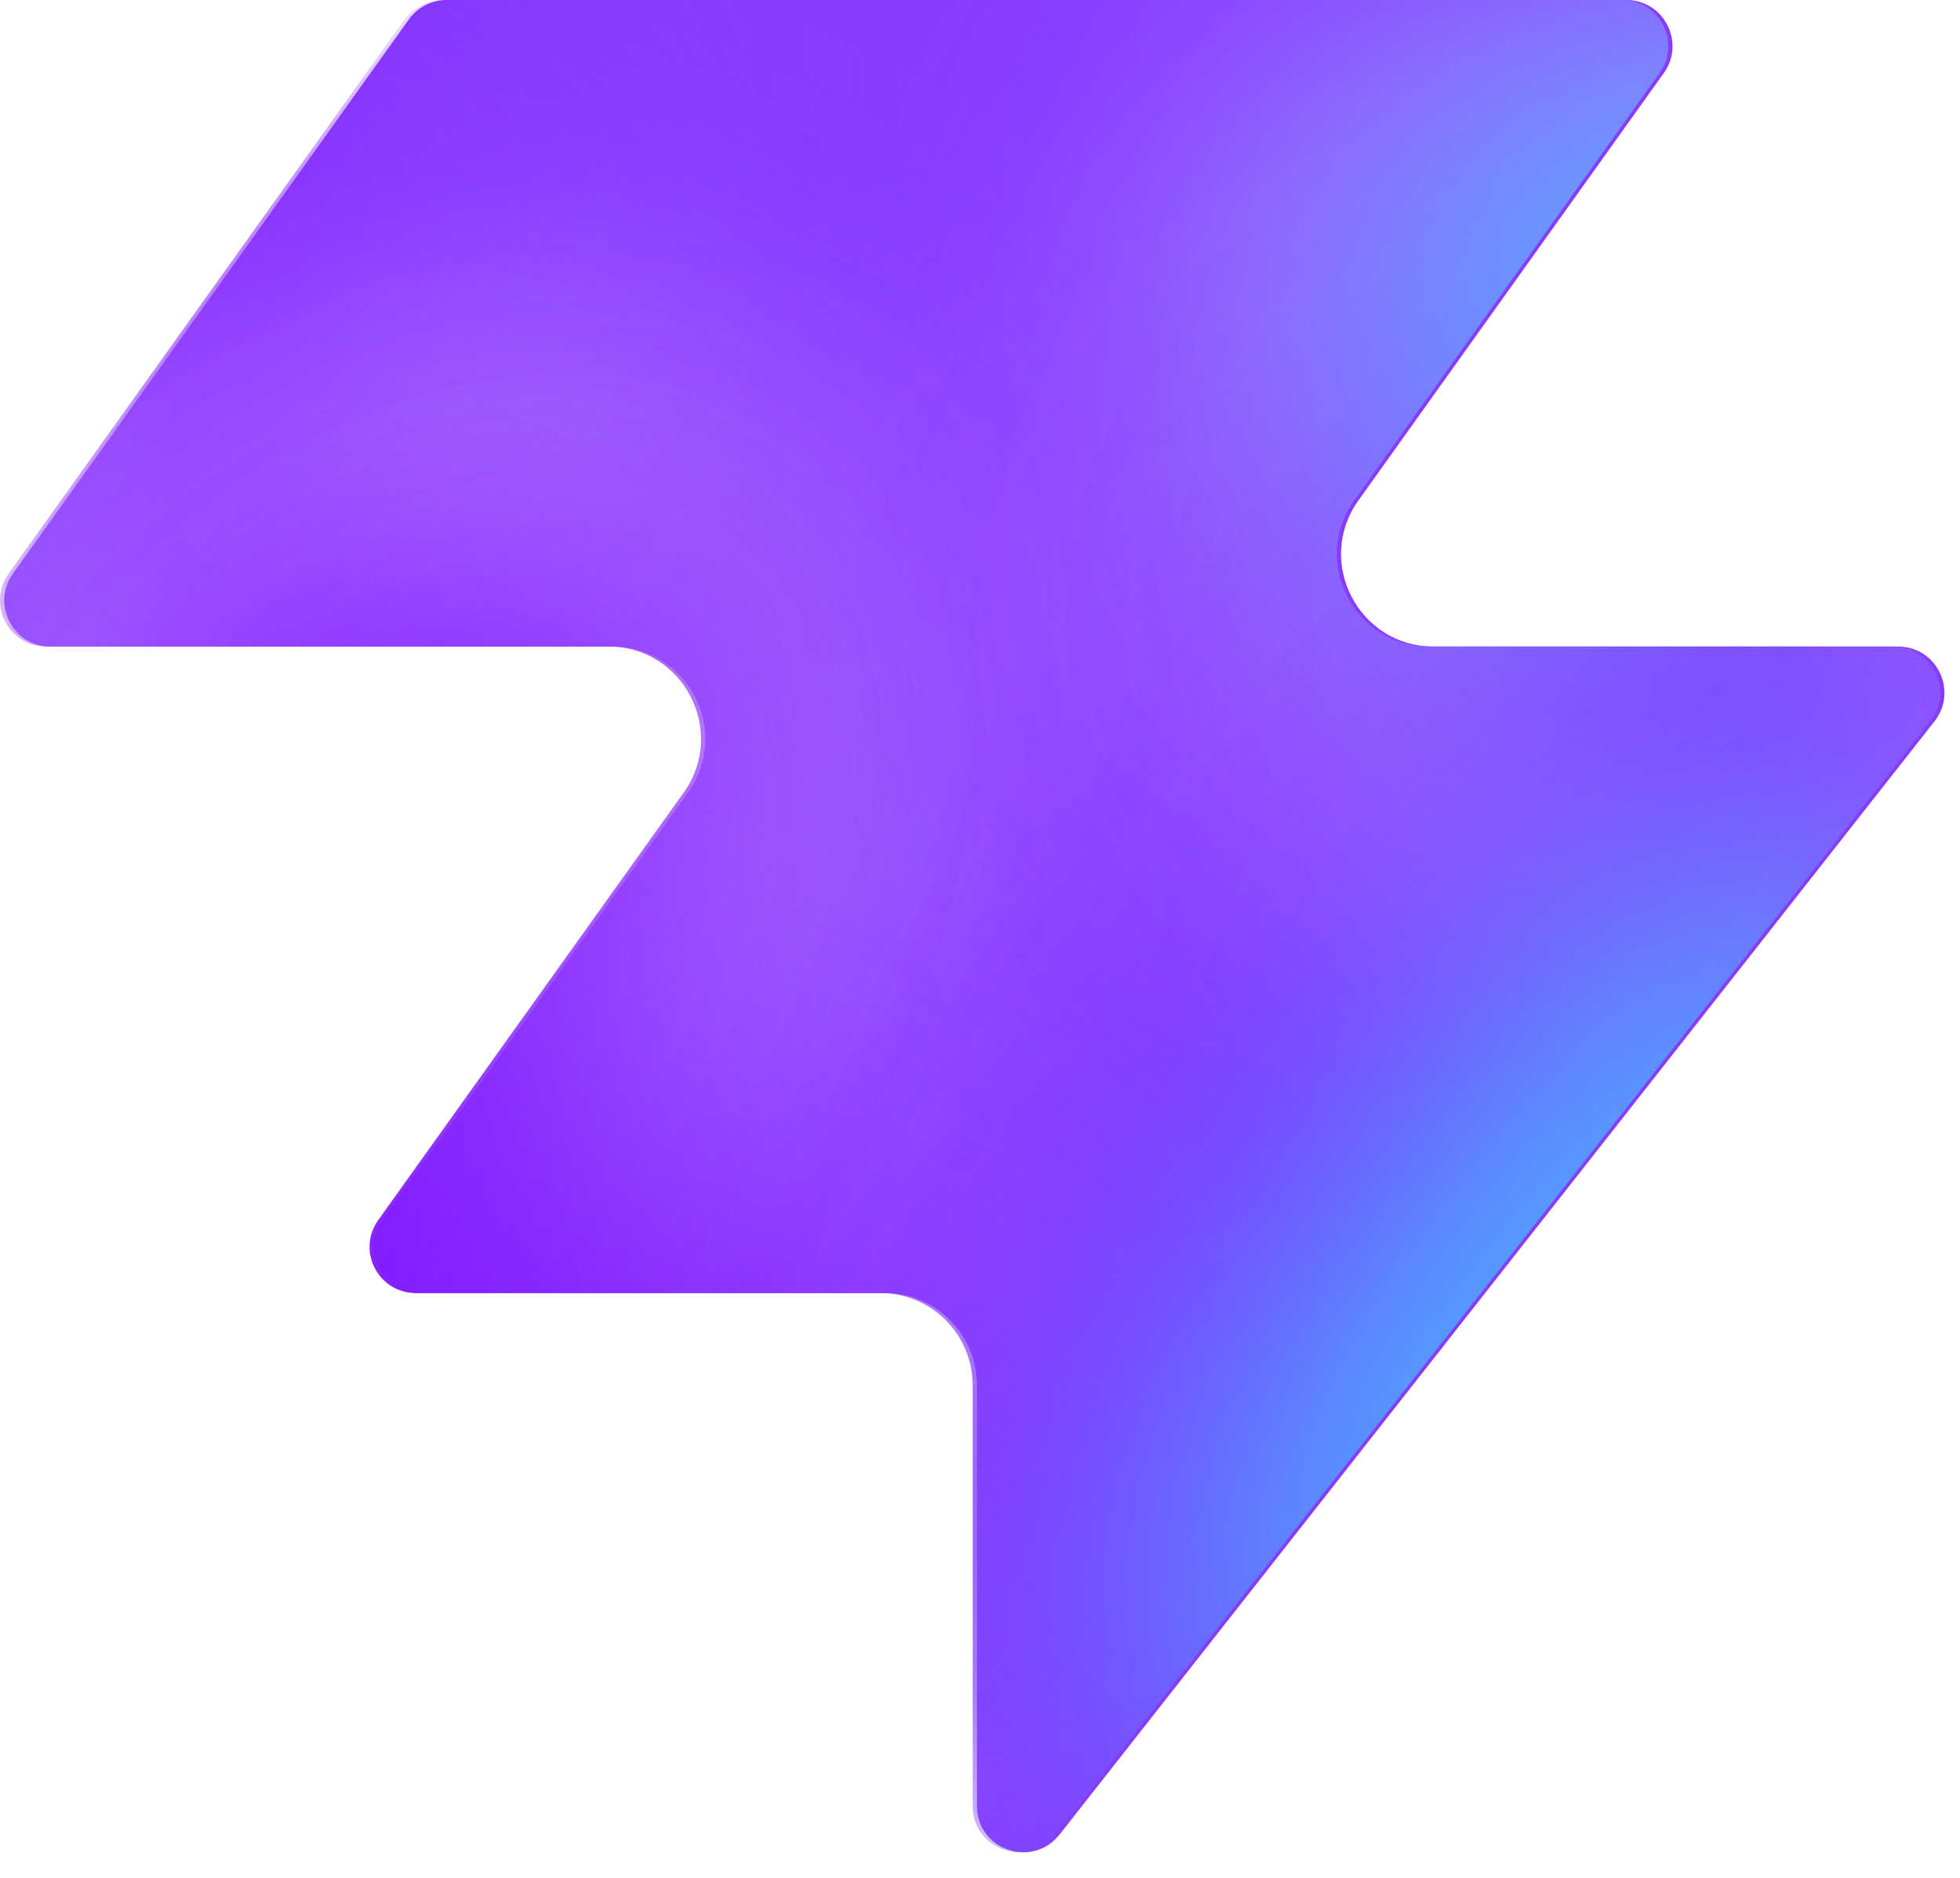
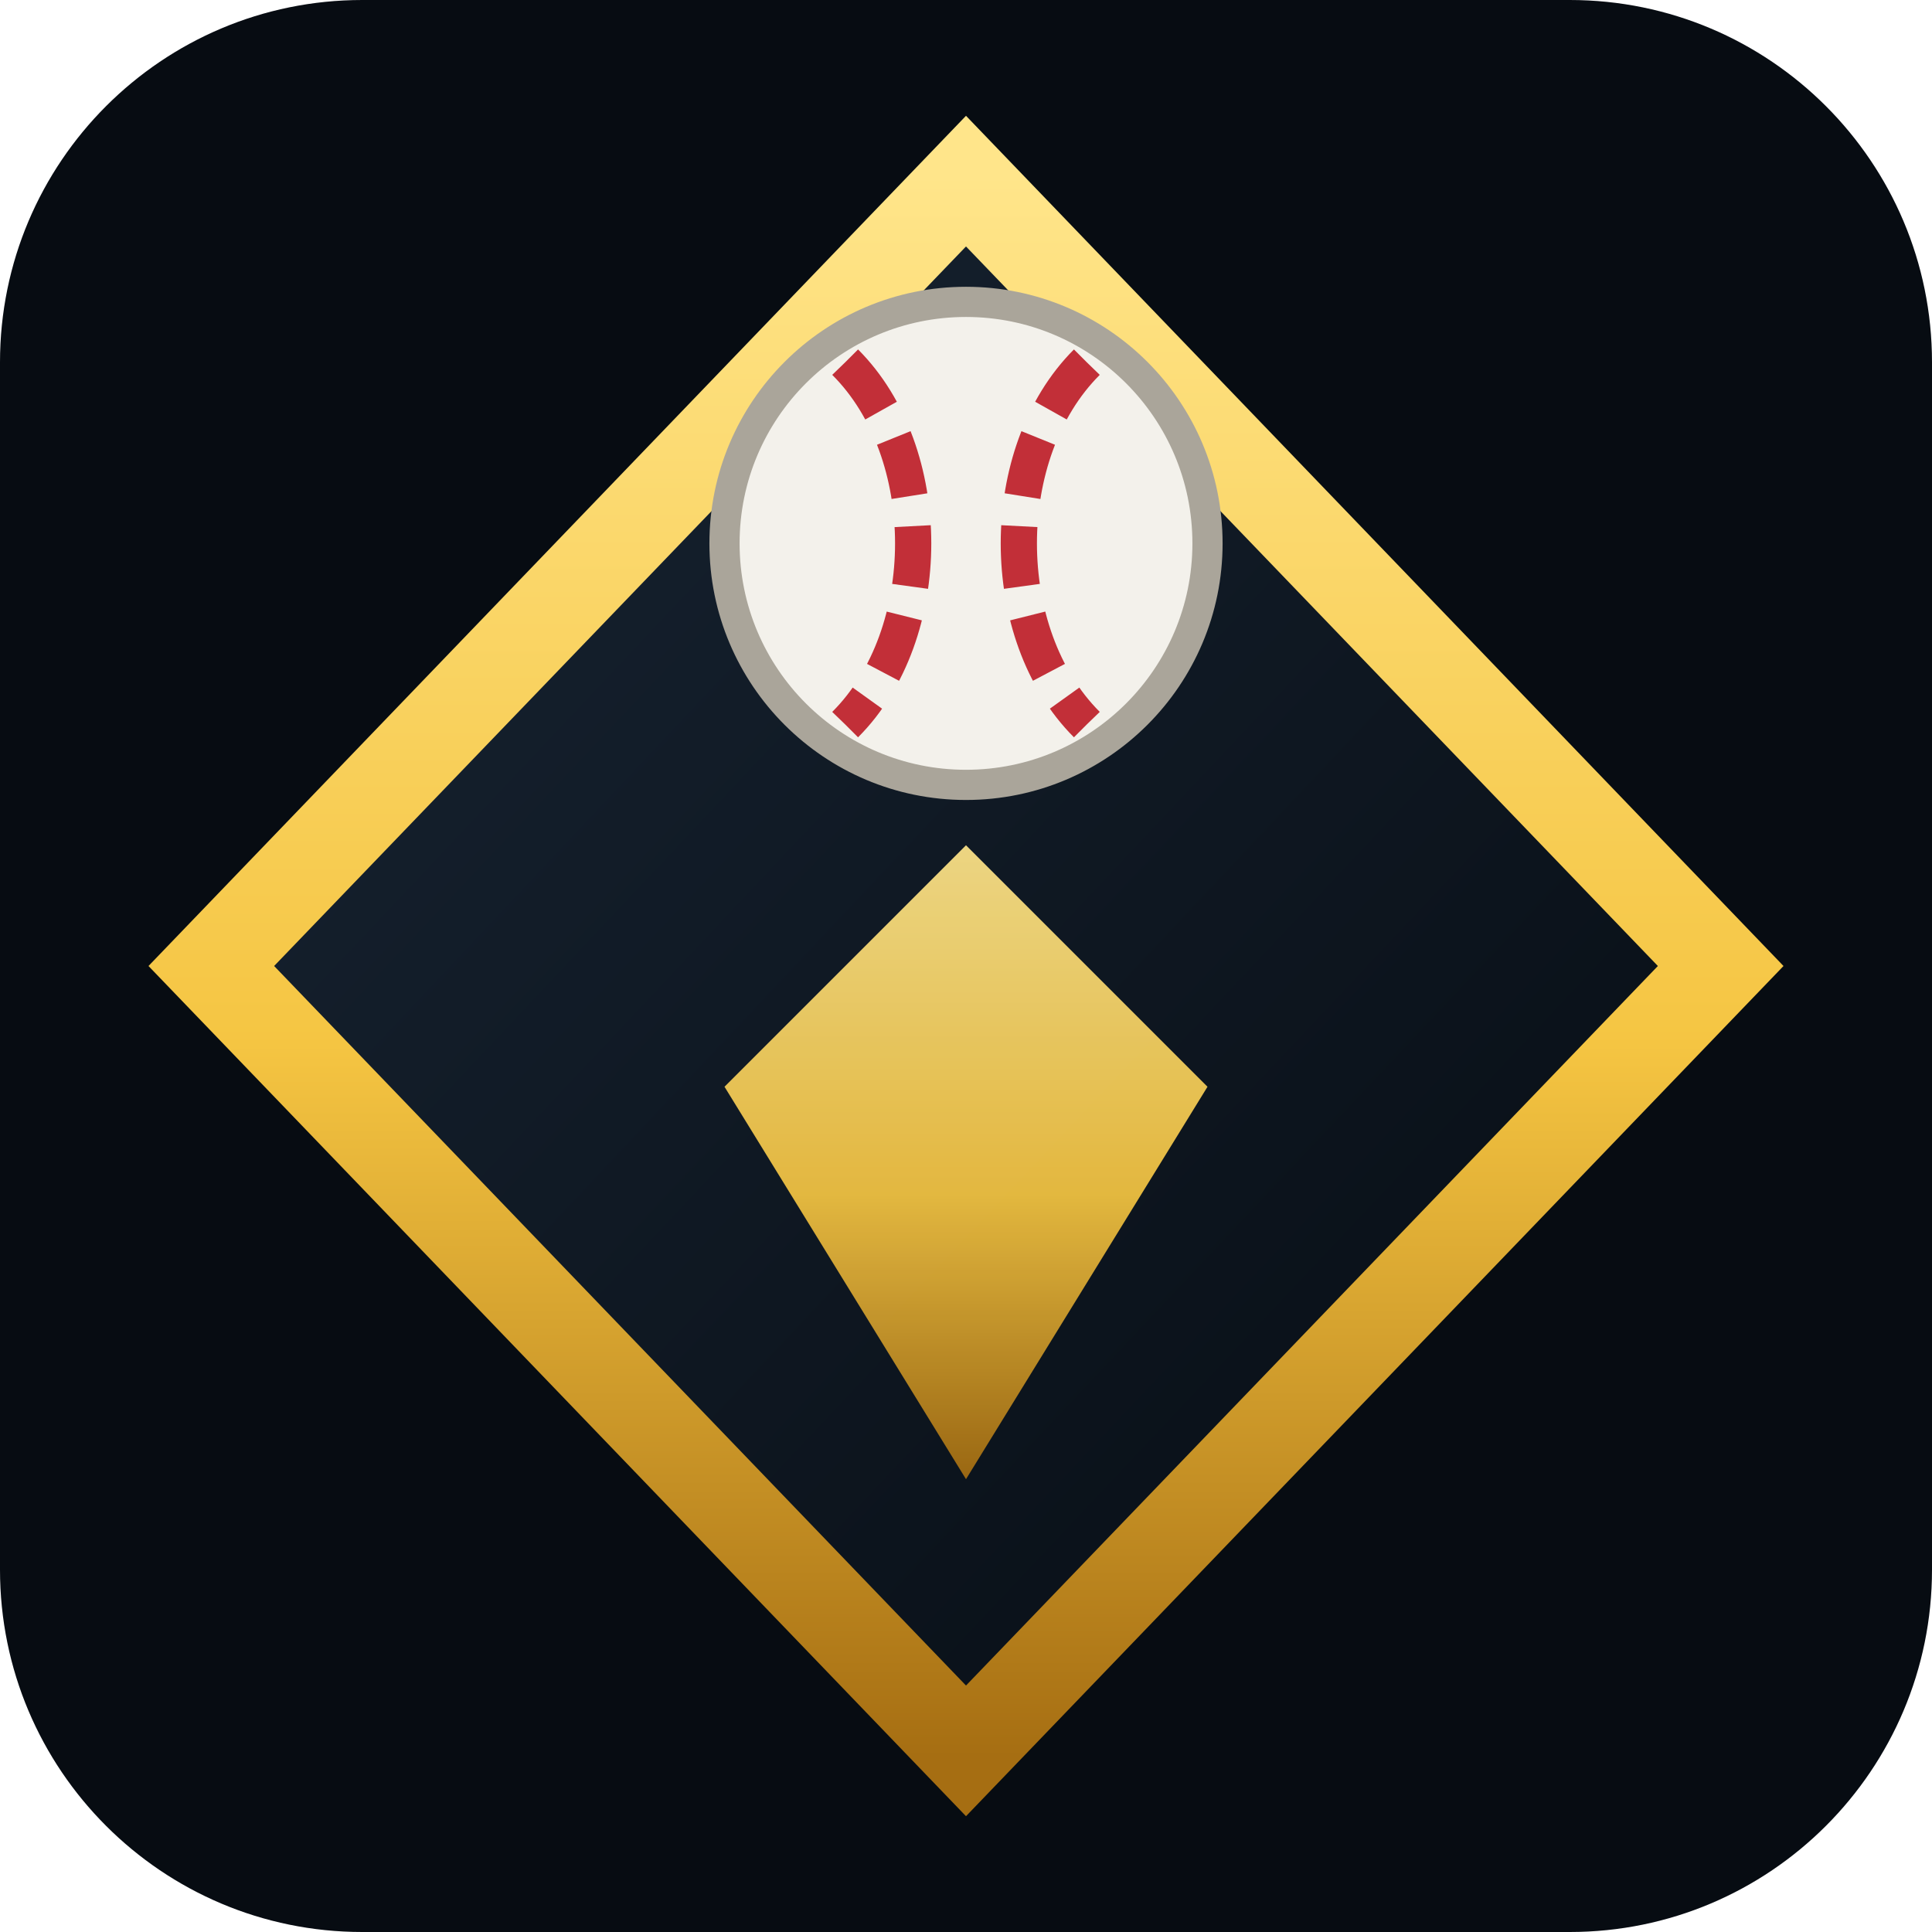
- <svg xmlns="http://www.w3.org/2000/svg" width="48" height="46" fill="none" viewBox="0 0 48 46">
-   <path fill="#863bff" d="M25.946 44.938c-.664.845-2.021.375-2.021-.698V33.937a2.26 2.26 0 0 0-2.262-2.262H10.287c-.92 0-1.456-1.04-.92-1.788l7.48-10.471c1.07-1.497 0-3.578-1.842-3.578H1.237c-.92 0-1.456-1.04-.92-1.788L10.013.474c.214-.297.556-.474.92-.474h28.894c.92 0 1.456 1.04.92 1.788l-7.48 10.471c-1.07 1.498 0 3.579 1.842 3.579h11.377c.943 0 1.473 1.088.89 1.83L25.947 44.94z" style="fill:#863bff;fill:color(display-p3 .525 .23 1);fill-opacity:1" />
-   <mask id="a" width="48" height="46" x="0" y="0" maskUnits="userSpaceOnUse" style="mask-type:alpha">
-     <path fill="#000" d="M25.842 44.938c-.664.844-2.021.375-2.021-.698V33.937a2.26 2.26 0 0 0-2.262-2.262H10.183c-.92 0-1.456-1.04-.92-1.788l7.48-10.471c1.07-1.498 0-3.579-1.842-3.579H1.133c-.92 0-1.456-1.04-.92-1.787L9.91.473c.214-.297.556-.474.92-.474h28.894c.92 0 1.456 1.04.92 1.788l-7.48 10.471c-1.07 1.498 0 3.578 1.842 3.578h11.377c.943 0 1.473 1.088.89 1.832L25.843 44.94z" style="fill:#000;fill-opacity:1" />
-   </mask>
-   <g mask="url(#a)">
-     <g filter="url(#b)">
-       <ellipse cx="5.508" cy="14.704" fill="#ede6ff" rx="5.508" ry="14.704" style="fill:#ede6ff;fill:color(display-p3 .927 .903 1);fill-opacity:1" transform="matrix(.00324 1 1 -.00324 -4.47 31.516)" />
-     </g>
-     <g filter="url(#c)">
-       <ellipse cx="10.399" cy="29.851" fill="#ede6ff" rx="10.399" ry="29.851" style="fill:#ede6ff;fill:color(display-p3 .927 .903 1);fill-opacity:1" transform="matrix(.00324 1 1 -.00324 -39.328 7.883)" />
-     </g>
-     <g filter="url(#d)">
-       <ellipse cx="5.508" cy="30.487" fill="#7e14ff" rx="5.508" ry="30.487" style="fill:#7e14ff;fill:color(display-p3 .492 .077 1);fill-opacity:1" transform="rotate(89.814 -25.913 -14.639)scale(1 -1)" />
-     </g>
-     <g filter="url(#e)">
-       <ellipse cx="5.508" cy="30.599" fill="#7e14ff" rx="5.508" ry="30.599" style="fill:#7e14ff;fill:color(display-p3 .492 .077 1);fill-opacity:1" transform="rotate(89.814 -32.644 -3.334)scale(1 -1)" />
-     </g>
-     <g filter="url(#f)">
-       <ellipse cx="5.508" cy="30.599" fill="#7e14ff" rx="5.508" ry="30.599" style="fill:#7e14ff;fill:color(display-p3 .492 .077 1);fill-opacity:1" transform="matrix(.00324 1 1 -.00324 -34.34 30.47)" />
-     </g>
-     <g filter="url(#g)">
-       <ellipse cx="14.072" cy="22.078" fill="#ede6ff" rx="14.072" ry="22.078" style="fill:#ede6ff;fill:color(display-p3 .927 .903 1);fill-opacity:1" transform="rotate(93.35 24.506 48.493)scale(-1 1)" />
-     </g>
-     <g filter="url(#h)">
-       <ellipse cx="3.47" cy="21.501" fill="#7e14ff" rx="3.47" ry="21.501" style="fill:#7e14ff;fill:color(display-p3 .492 .077 1);fill-opacity:1" transform="rotate(89.009 28.708 47.59)scale(-1 1)" />
-     </g>
-     <g filter="url(#i)">
-       <ellipse cx="3.47" cy="21.501" fill="#7e14ff" rx="3.47" ry="21.501" style="fill:#7e14ff;fill:color(display-p3 .492 .077 1);fill-opacity:1" transform="rotate(89.009 28.708 47.59)scale(-1 1)" />
-     </g>
-     <g filter="url(#j)">
-       <ellipse cx=".387" cy="8.972" fill="#7e14ff" rx="4.407" ry="29.108" style="fill:#7e14ff;fill:color(display-p3 .492 .077 1);fill-opacity:1" transform="rotate(39.51 .387 8.972)" />
-     </g>
-     <g filter="url(#k)">
-       <ellipse cx="47.523" cy="-6.092" fill="#7e14ff" rx="4.407" ry="29.108" style="fill:#7e14ff;fill:color(display-p3 .492 .077 1);fill-opacity:1" transform="rotate(37.892 47.523 -6.092)" />
-     </g>
-     <g filter="url(#l)">
-       <ellipse cx="41.412" cy="6.333" fill="#47bfff" rx="5.971" ry="9.665" style="fill:#47bfff;fill:color(display-p3 .28 .748 1);fill-opacity:1" transform="rotate(37.892 41.412 6.333)" />
-     </g>
-     <g filter="url(#m)">
-       <ellipse cx="-1.879" cy="38.332" fill="#7e14ff" rx="4.407" ry="29.108" style="fill:#7e14ff;fill:color(display-p3 .492 .077 1);fill-opacity:1" transform="rotate(37.892 -1.88 38.332)" />
-     </g>
-     <g filter="url(#n)">
-       <ellipse cx="-1.879" cy="38.332" fill="#7e14ff" rx="4.407" ry="29.108" style="fill:#7e14ff;fill:color(display-p3 .492 .077 1);fill-opacity:1" transform="rotate(37.892 -1.88 38.332)" />
-     </g>
-     <g filter="url(#o)">
-       <ellipse cx="35.651" cy="29.907" fill="#7e14ff" rx="4.407" ry="29.108" style="fill:#7e14ff;fill:color(display-p3 .492 .077 1);fill-opacity:1" transform="rotate(37.892 35.651 29.907)" />
-     </g>
-     <g filter="url(#p)">
-       <ellipse cx="38.418" cy="32.4" fill="#47bfff" rx="5.971" ry="15.297" style="fill:#47bfff;fill:color(display-p3 .28 .748 1);fill-opacity:1" transform="rotate(37.892 38.418 32.4)" />
-     </g>
-   </g>
+ <svg xmlns="http://www.w3.org/2000/svg" viewBox="0 0 64 64">
  <defs>
-     <filter id="b" width="60.045" height="41.654" x="-19.77" y="16.149" color-interpolation-filters="sRGB" filterUnits="userSpaceOnUse">
-       <feFlood flood-opacity="0" result="BackgroundImageFix" />
-       <feBlend in="SourceGraphic" in2="BackgroundImageFix" result="shape" />
-       <feGaussianBlur result="effect1_foregroundBlur_2002_17158" stdDeviation="7.659" />
-     </filter>
-     <filter id="c" width="90.34" height="51.437" x="-54.613" y="-7.533" color-interpolation-filters="sRGB" filterUnits="userSpaceOnUse">
-       <feFlood flood-opacity="0" result="BackgroundImageFix" />
-       <feBlend in="SourceGraphic" in2="BackgroundImageFix" result="shape" />
-       <feGaussianBlur result="effect1_foregroundBlur_2002_17158" stdDeviation="7.659" />
-     </filter>
-     <filter id="d" width="79.355" height="29.4" x="-49.64" y="2.03" color-interpolation-filters="sRGB" filterUnits="userSpaceOnUse">
-       <feFlood flood-opacity="0" result="BackgroundImageFix" />
-       <feBlend in="SourceGraphic" in2="BackgroundImageFix" result="shape" />
-       <feGaussianBlur result="effect1_foregroundBlur_2002_17158" stdDeviation="4.596" />
-     </filter>
-     <filter id="e" width="79.579" height="29.4" x="-45.045" y="20.029" color-interpolation-filters="sRGB" filterUnits="userSpaceOnUse">
-       <feFlood flood-opacity="0" result="BackgroundImageFix" />
-       <feBlend in="SourceGraphic" in2="BackgroundImageFix" result="shape" />
-       <feGaussianBlur result="effect1_foregroundBlur_2002_17158" stdDeviation="4.596" />
-     </filter>
-     <filter id="f" width="79.579" height="29.4" x="-43.513" y="21.178" color-interpolation-filters="sRGB" filterUnits="userSpaceOnUse">
-       <feFlood flood-opacity="0" result="BackgroundImageFix" />
-       <feBlend in="SourceGraphic" in2="BackgroundImageFix" result="shape" />
-       <feGaussianBlur result="effect1_foregroundBlur_2002_17158" stdDeviation="4.596" />
-     </filter>
-     <filter id="g" width="74.749" height="58.852" x="15.756" y="-17.901" color-interpolation-filters="sRGB" filterUnits="userSpaceOnUse">
-       <feFlood flood-opacity="0" result="BackgroundImageFix" />
-       <feBlend in="SourceGraphic" in2="BackgroundImageFix" result="shape" />
-       <feGaussianBlur result="effect1_foregroundBlur_2002_17158" stdDeviation="7.659" />
-     </filter>
-     <filter id="h" width="61.377" height="25.362" x="23.548" y="2.284" color-interpolation-filters="sRGB" filterUnits="userSpaceOnUse">
-       <feFlood flood-opacity="0" result="BackgroundImageFix" />
-       <feBlend in="SourceGraphic" in2="BackgroundImageFix" result="shape" />
-       <feGaussianBlur result="effect1_foregroundBlur_2002_17158" stdDeviation="4.596" />
-     </filter>
-     <filter id="i" width="61.377" height="25.362" x="23.548" y="2.284" color-interpolation-filters="sRGB" filterUnits="userSpaceOnUse">
-       <feFlood flood-opacity="0" result="BackgroundImageFix" />
-       <feBlend in="SourceGraphic" in2="BackgroundImageFix" result="shape" />
-       <feGaussianBlur result="effect1_foregroundBlur_2002_17158" stdDeviation="4.596" />
-     </filter>
-     <filter id="j" width="56.045" height="63.649" x="-27.636" y="-22.853" color-interpolation-filters="sRGB" filterUnits="userSpaceOnUse">
-       <feFlood flood-opacity="0" result="BackgroundImageFix" />
-       <feBlend in="SourceGraphic" in2="BackgroundImageFix" result="shape" />
-       <feGaussianBlur result="effect1_foregroundBlur_2002_17158" stdDeviation="4.596" />
-     </filter>
-     <filter id="k" width="54.814" height="64.646" x="20.116" y="-38.415" color-interpolation-filters="sRGB" filterUnits="userSpaceOnUse">
-       <feFlood flood-opacity="0" result="BackgroundImageFix" />
-       <feBlend in="SourceGraphic" in2="BackgroundImageFix" result="shape" />
-       <feGaussianBlur result="effect1_foregroundBlur_2002_17158" stdDeviation="4.596" />
-     </filter>
-     <filter id="l" width="33.541" height="35.313" x="24.641" y="-11.323" color-interpolation-filters="sRGB" filterUnits="userSpaceOnUse">
-       <feFlood flood-opacity="0" result="BackgroundImageFix" />
-       <feBlend in="SourceGraphic" in2="BackgroundImageFix" result="shape" />
-       <feGaussianBlur result="effect1_foregroundBlur_2002_17158" stdDeviation="4.596" />
-     </filter>
-     <filter id="m" width="54.814" height="64.646" x="-29.286" y="6.009" color-interpolation-filters="sRGB" filterUnits="userSpaceOnUse">
-       <feFlood flood-opacity="0" result="BackgroundImageFix" />
-       <feBlend in="SourceGraphic" in2="BackgroundImageFix" result="shape" />
-       <feGaussianBlur result="effect1_foregroundBlur_2002_17158" stdDeviation="4.596" />
-     </filter>
-     <filter id="n" width="54.814" height="64.646" x="-29.286" y="6.009" color-interpolation-filters="sRGB" filterUnits="userSpaceOnUse">
-       <feFlood flood-opacity="0" result="BackgroundImageFix" />
-       <feBlend in="SourceGraphic" in2="BackgroundImageFix" result="shape" />
-       <feGaussianBlur result="effect1_foregroundBlur_2002_17158" stdDeviation="4.596" />
-     </filter>
-     <filter id="o" width="54.814" height="64.646" x="8.244" y="-2.416" color-interpolation-filters="sRGB" filterUnits="userSpaceOnUse">
-       <feFlood flood-opacity="0" result="BackgroundImageFix" />
-       <feBlend in="SourceGraphic" in2="BackgroundImageFix" result="shape" />
-       <feGaussianBlur result="effect1_foregroundBlur_2002_17158" stdDeviation="4.596" />
-     </filter>
-     <filter id="p" width="39.409" height="43.623" x="18.713" y="10.588" color-interpolation-filters="sRGB" filterUnits="userSpaceOnUse">
-       <feFlood flood-opacity="0" result="BackgroundImageFix" />
-       <feBlend in="SourceGraphic" in2="BackgroundImageFix" result="shape" />
-       <feGaussianBlur result="effect1_foregroundBlur_2002_17158" stdDeviation="4.596" />
-     </filter>
+     <linearGradient id="bg" x1="0" y1="0" x2="1" y2="1">
+       <stop stop-color="#182534" />
+       <stop offset="1" stop-color="#060b11" />
+     </linearGradient>
+     <linearGradient id="gold" x1="0" y1="0" x2="0" y2="1">
+       <stop stop-color="#ffe58a" />
+       <stop offset=".55" stop-color="#f5c542" />
+       <stop offset="1" stop-color="#a66e12" />
+     </linearGradient>
  </defs>
+   <rect width="64" height="64" rx="12" fill="#070c12" />
+   <path d="M32 6 57 32 32 58 7 32Z" fill="url(#bg)" stroke="url(#gold)" stroke-width="3" />
+   <circle cx="32" cy="18" r="8" fill="#f3f1eb" stroke="#aaa59a" />
+   <path d="M28 12c3 3 3 9 0 12m8-12c-3 3-3 9 0 12" fill="none" stroke="#c22f38" stroke-width="1.2" stroke-dasharray="2 1" />
+   <path d="m32 28 8 8-8 13-8-13Z" fill="url(#gold)" opacity=".92" />
</svg>
